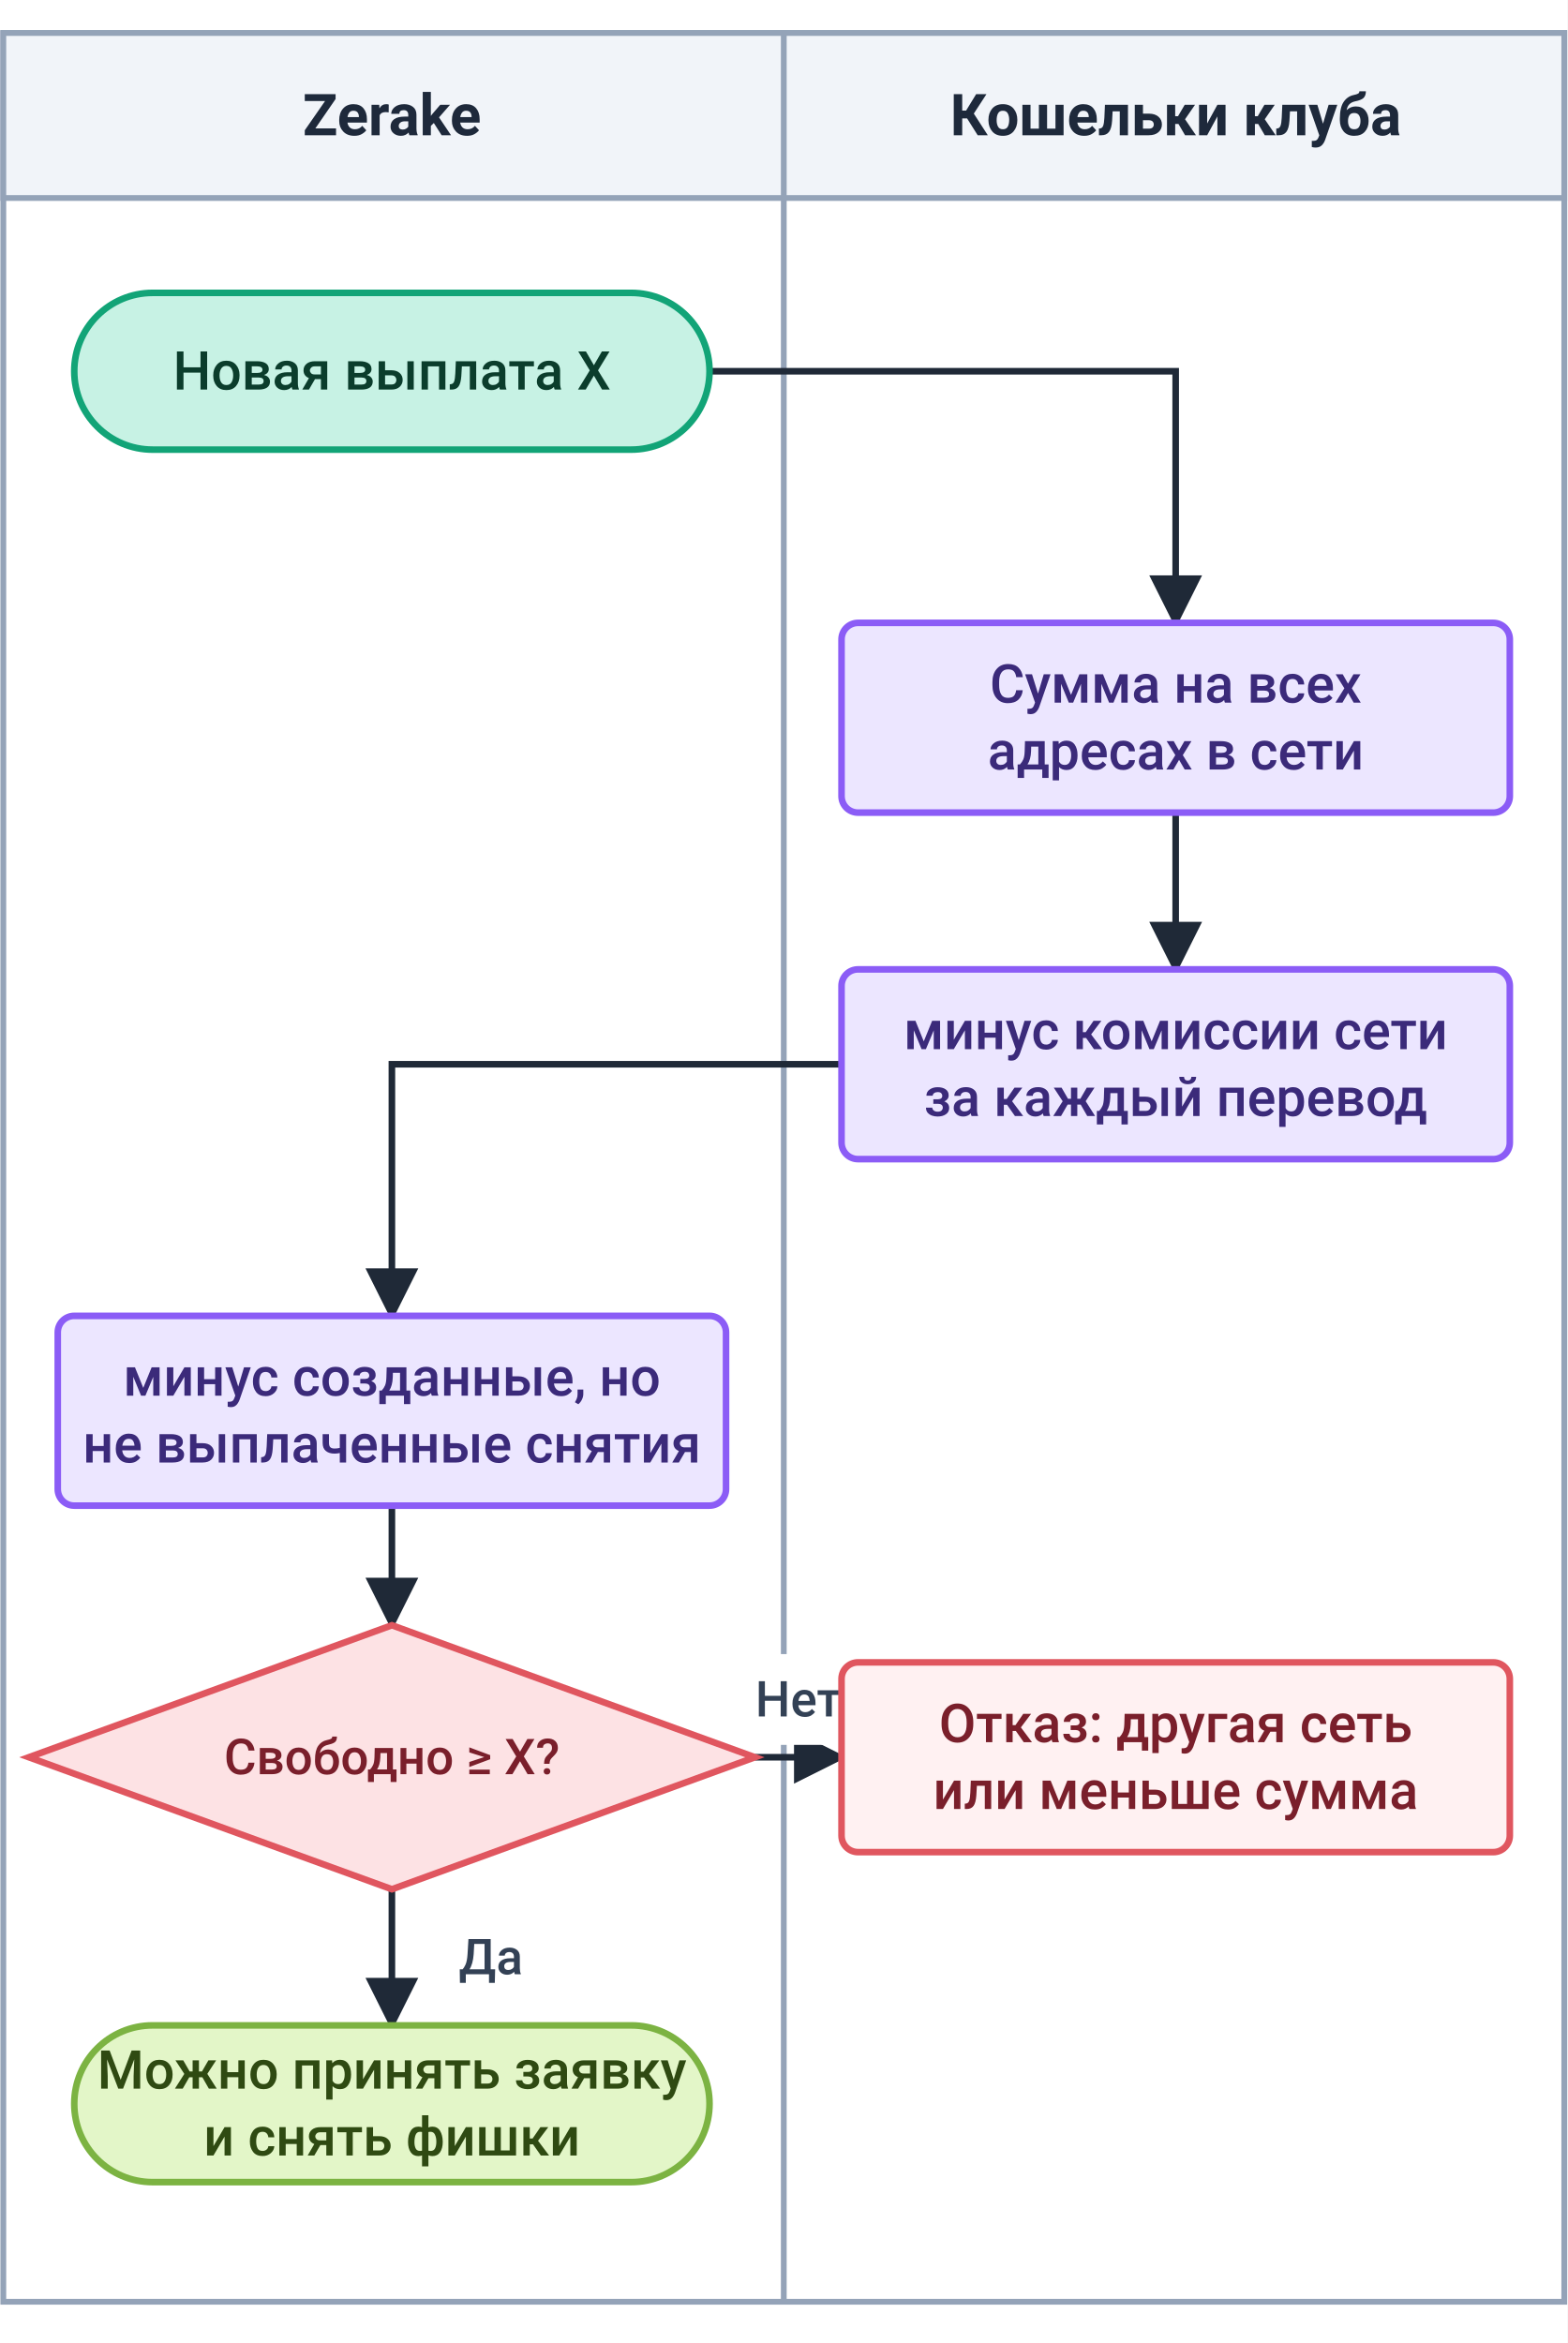
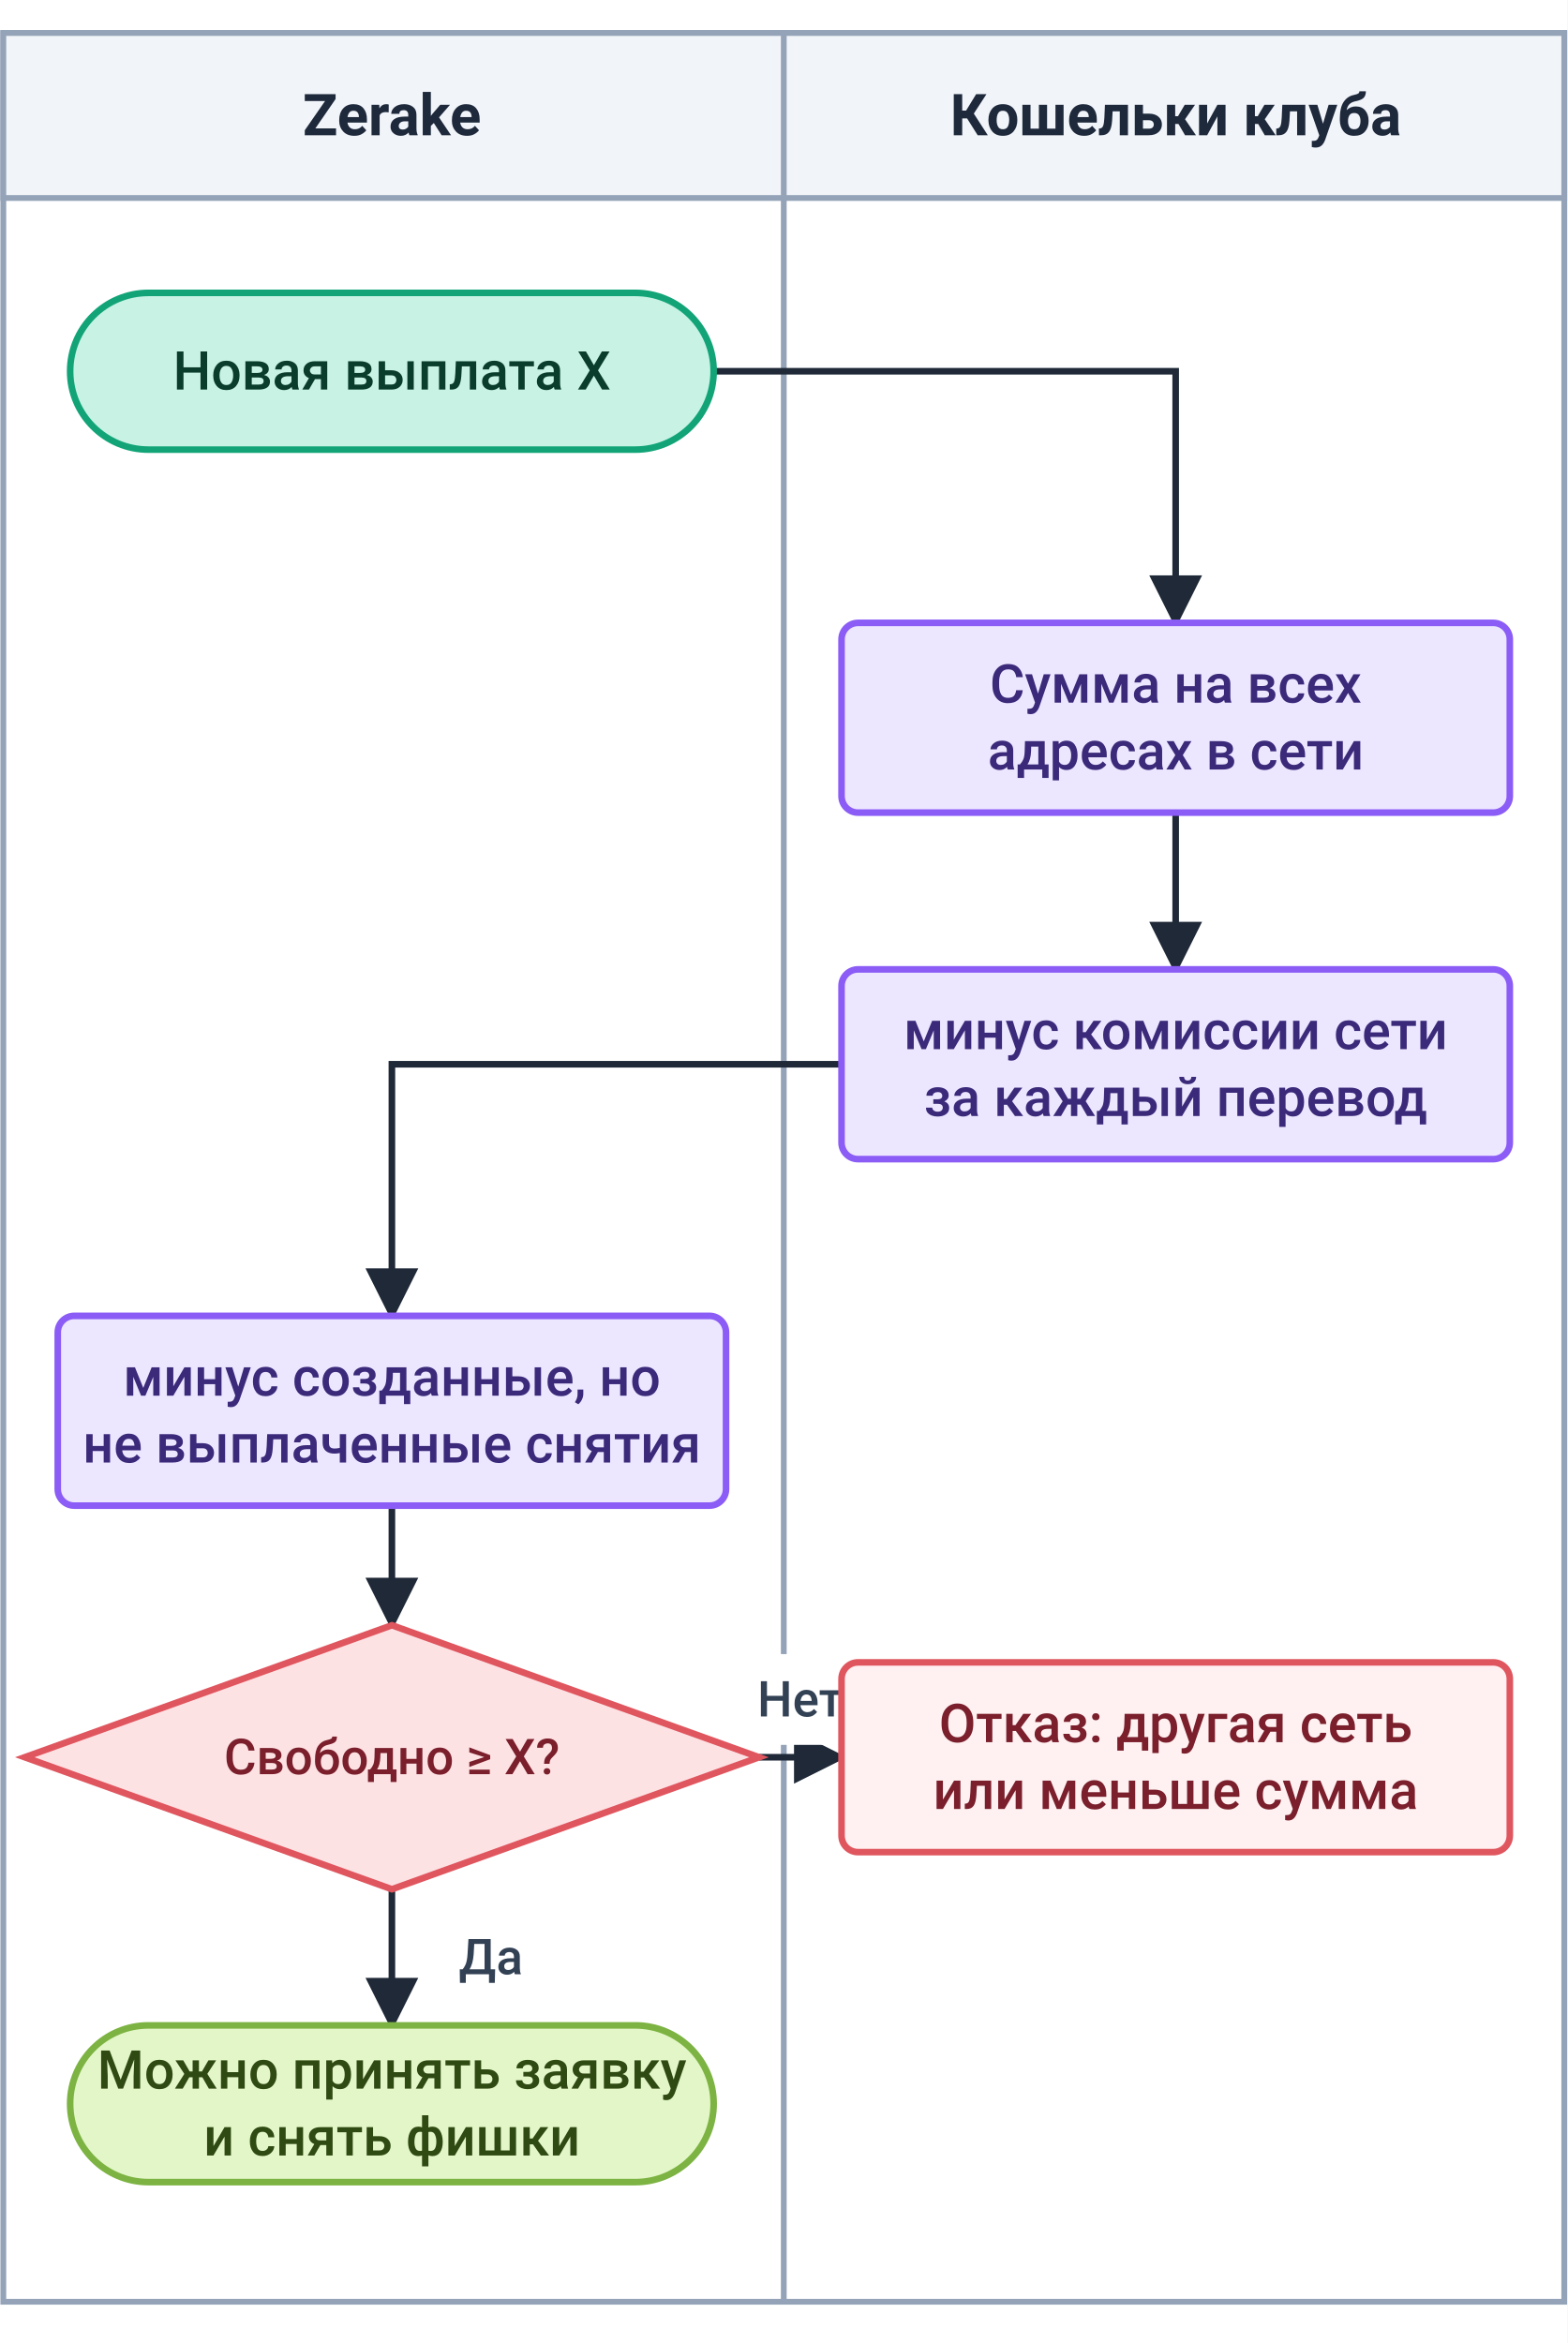
<svg xmlns="http://www.w3.org/2000/svg" viewBox="0 0 380 568" width="380" height="568" font-family="Segoe UI, -apple-system, Roboto, Helvetica, Arial, sans-serif">
  <defs>
    <marker id="arr" viewBox="0 0 10 10" refX="9" refY="5" markerWidth="8" markerHeight="8" orient="auto-start-reverse">
      <path d="M0,0 L10,5 L0,10 z" fill="#1f2937" />
    </marker>
  </defs>
  <rect width="380" height="568" fill="#ffffff" />
  <rect x="0.8" y="8" width="378.4" height="550" fill="#ffffff" stroke="#94a3b8" stroke-width="1.4" />
  <rect x="0.8" y="8" width="378.4" height="40" fill="#f1f4f9" stroke="#94a3b8" stroke-width="1.4" />
  <text x="95.0" y="28.0" text-anchor="middle" dominant-baseline="central" font-size="14" font-weight="600" fill="#1e293b">Zerake</text>
  <line x1="190" y1="8" x2="190" y2="558" stroke="#94a3b8" stroke-width="1.4" />
  <text x="285.0" y="28.0" text-anchor="middle" dominant-baseline="central" font-size="14" font-weight="600" fill="#1e293b">Кошельки клуба</text>
-   <path d="M172.0,90.0 L285.0,90.0 L285.0,151.0" fill="none" stroke="#1f2937" stroke-width="1.6" marker-end="url(#arr)" />
+   <path d="M173.0,90.0 L285.0,90.0 L285.0,151.0" fill="none" stroke="#1f2937" stroke-width="1.6" marker-end="url(#arr)" />
  <path d="M285.0,197.0 L285.0,235.0" fill="none" stroke="#1f2937" stroke-width="1.6" marker-end="url(#arr)" />
  <path d="M204.0,258.0 L95.0,258.0 L95.0,319.0" fill="none" stroke="#1f2937" stroke-width="1.6" marker-end="url(#arr)" />
  <path d="M95.0,365.0 L95.0,394.0" fill="none" stroke="#1f2937" stroke-width="1.6" marker-end="url(#arr)" />
-   <path d="M183.0,426.0 L204.0,426.0" fill="none" stroke="#1f2937" stroke-width="1.6" marker-end="url(#arr)" />
-   <rect x="173.0" y="401.0" width="41" height="22" rx="4" fill="#ffffff" />
-   <text x="193.5" y="412.0" text-anchor="middle" dominant-baseline="central" font-size="12" font-weight="500" fill="#334155">Нет</text>
+   <path d="M184.0,426.0 L204.0,426.0" fill="none" stroke="#1f2937" stroke-width="1.6" marker-end="url(#arr)" />
+   <rect x="173.5" y="401.0" width="41" height="22" rx="4" fill="#ffffff" />
+   <text x="194.0" y="412.0" text-anchor="middle" dominant-baseline="central" font-size="12" font-weight="500" fill="#334155">Нет</text>
  <path d="M95.0,458.0 L95.0,491.0" fill="none" stroke="#1f2937" stroke-width="1.6" marker-end="url(#arr)" />
  <rect x="103.0" y="463.5" width="32" height="22" rx="4" fill="#ffffff" />
  <text x="119.0" y="474.5" text-anchor="middle" dominant-baseline="central" font-size="12" font-weight="500" fill="#334155">Да</text>
-   <rect x="18.0" y="71.0" width="154" height="38" rx="19.0" fill="#c7f2e4" stroke="#12a477" stroke-width="1.6" />
+   <rect x="17.0" y="71.0" width="156" height="38" rx="19.0" fill="#c7f2e4" stroke="#12a477" stroke-width="1.6" />
  <text x="95.0" y="90.0" text-anchor="middle" dominant-baseline="central" font-size="13" font-weight="500" fill="#0b3d2c">Новая выплата X</text>
  <rect x="204.0" y="151.0" width="162" height="46" rx="4" fill="#ece6ff" stroke="#8b5cf6" stroke-width="1.6" />
  <text x="285.0" y="165.9" text-anchor="middle" dominant-baseline="central" font-size="13" font-weight="500" fill="#3b2a7a">Сумма на всех</text>
  <text x="285.0" y="182.1" text-anchor="middle" dominant-baseline="central" font-size="13" font-weight="500" fill="#3b2a7a">адресах в сети</text>
  <rect x="204.0" y="235.0" width="162" height="46" rx="4" fill="#ece6ff" stroke="#8b5cf6" stroke-width="1.6" />
  <text x="285.0" y="249.9" text-anchor="middle" dominant-baseline="central" font-size="13" font-weight="500" fill="#3b2a7a">минус комиссии сети</text>
  <text x="285.0" y="266.1" text-anchor="middle" dominant-baseline="central" font-size="13" font-weight="500" fill="#3b2a7a">за каждый перевод</text>
  <rect x="14.0" y="319.0" width="162" height="46" rx="4" fill="#ece6ff" stroke="#8b5cf6" stroke-width="1.6" />
  <text x="95.0" y="333.9" text-anchor="middle" dominant-baseline="central" font-size="13" font-weight="500" fill="#3b2a7a">минус созданные, но</text>
  <text x="95.0" y="350.1" text-anchor="middle" dominant-baseline="central" font-size="13" font-weight="500" fill="#3b2a7a">не выплаченные снятия</text>
-   <polygon points="95.0,394.0 183.0,426.0 95.0,458.0 7.0,426.0" fill="#fde2e4" stroke="#e0565f" stroke-width="1.6" />
+   <polygon points="95.0,394.0 184.0,426.0 95.0,458.0 6.0,426.0" fill="#fde2e4" stroke="#e0565f" stroke-width="1.6" />
  <text x="95.0" y="426.0" text-anchor="middle" dominant-baseline="central" font-size="12" font-weight="500" fill="#7a1f2b">Свободно ≥ X?</text>
  <rect x="204.0" y="403.0" width="162" height="46" rx="4" fill="#fff1f2" stroke="#e0565f" stroke-width="1.6" />
  <text x="285.0" y="417.9" text-anchor="middle" dominant-baseline="central" font-size="13" font-weight="500" fill="#7a1f2b">Отказ: другая сеть</text>
  <text x="285.0" y="434.1" text-anchor="middle" dominant-baseline="central" font-size="13" font-weight="500" fill="#7a1f2b">или меньше сумма</text>
-   <rect x="18.0" y="491.0" width="154" height="38" rx="19.0" fill="#e3f6c8" stroke="#7cb342" stroke-width="1.6" />
+   <rect x="17.0" y="491.0" width="156" height="38" rx="19.0" fill="#e3f6c8" stroke="#7cb342" stroke-width="1.6" />
  <text x="95.0" y="501.9" text-anchor="middle" dominant-baseline="central" font-size="13" font-weight="500" fill="#2f4a12">Можно принять заявку</text>
  <text x="95.0" y="518.1" text-anchor="middle" dominant-baseline="central" font-size="13" font-weight="500" fill="#2f4a12">и снять фишки</text>
</svg>
